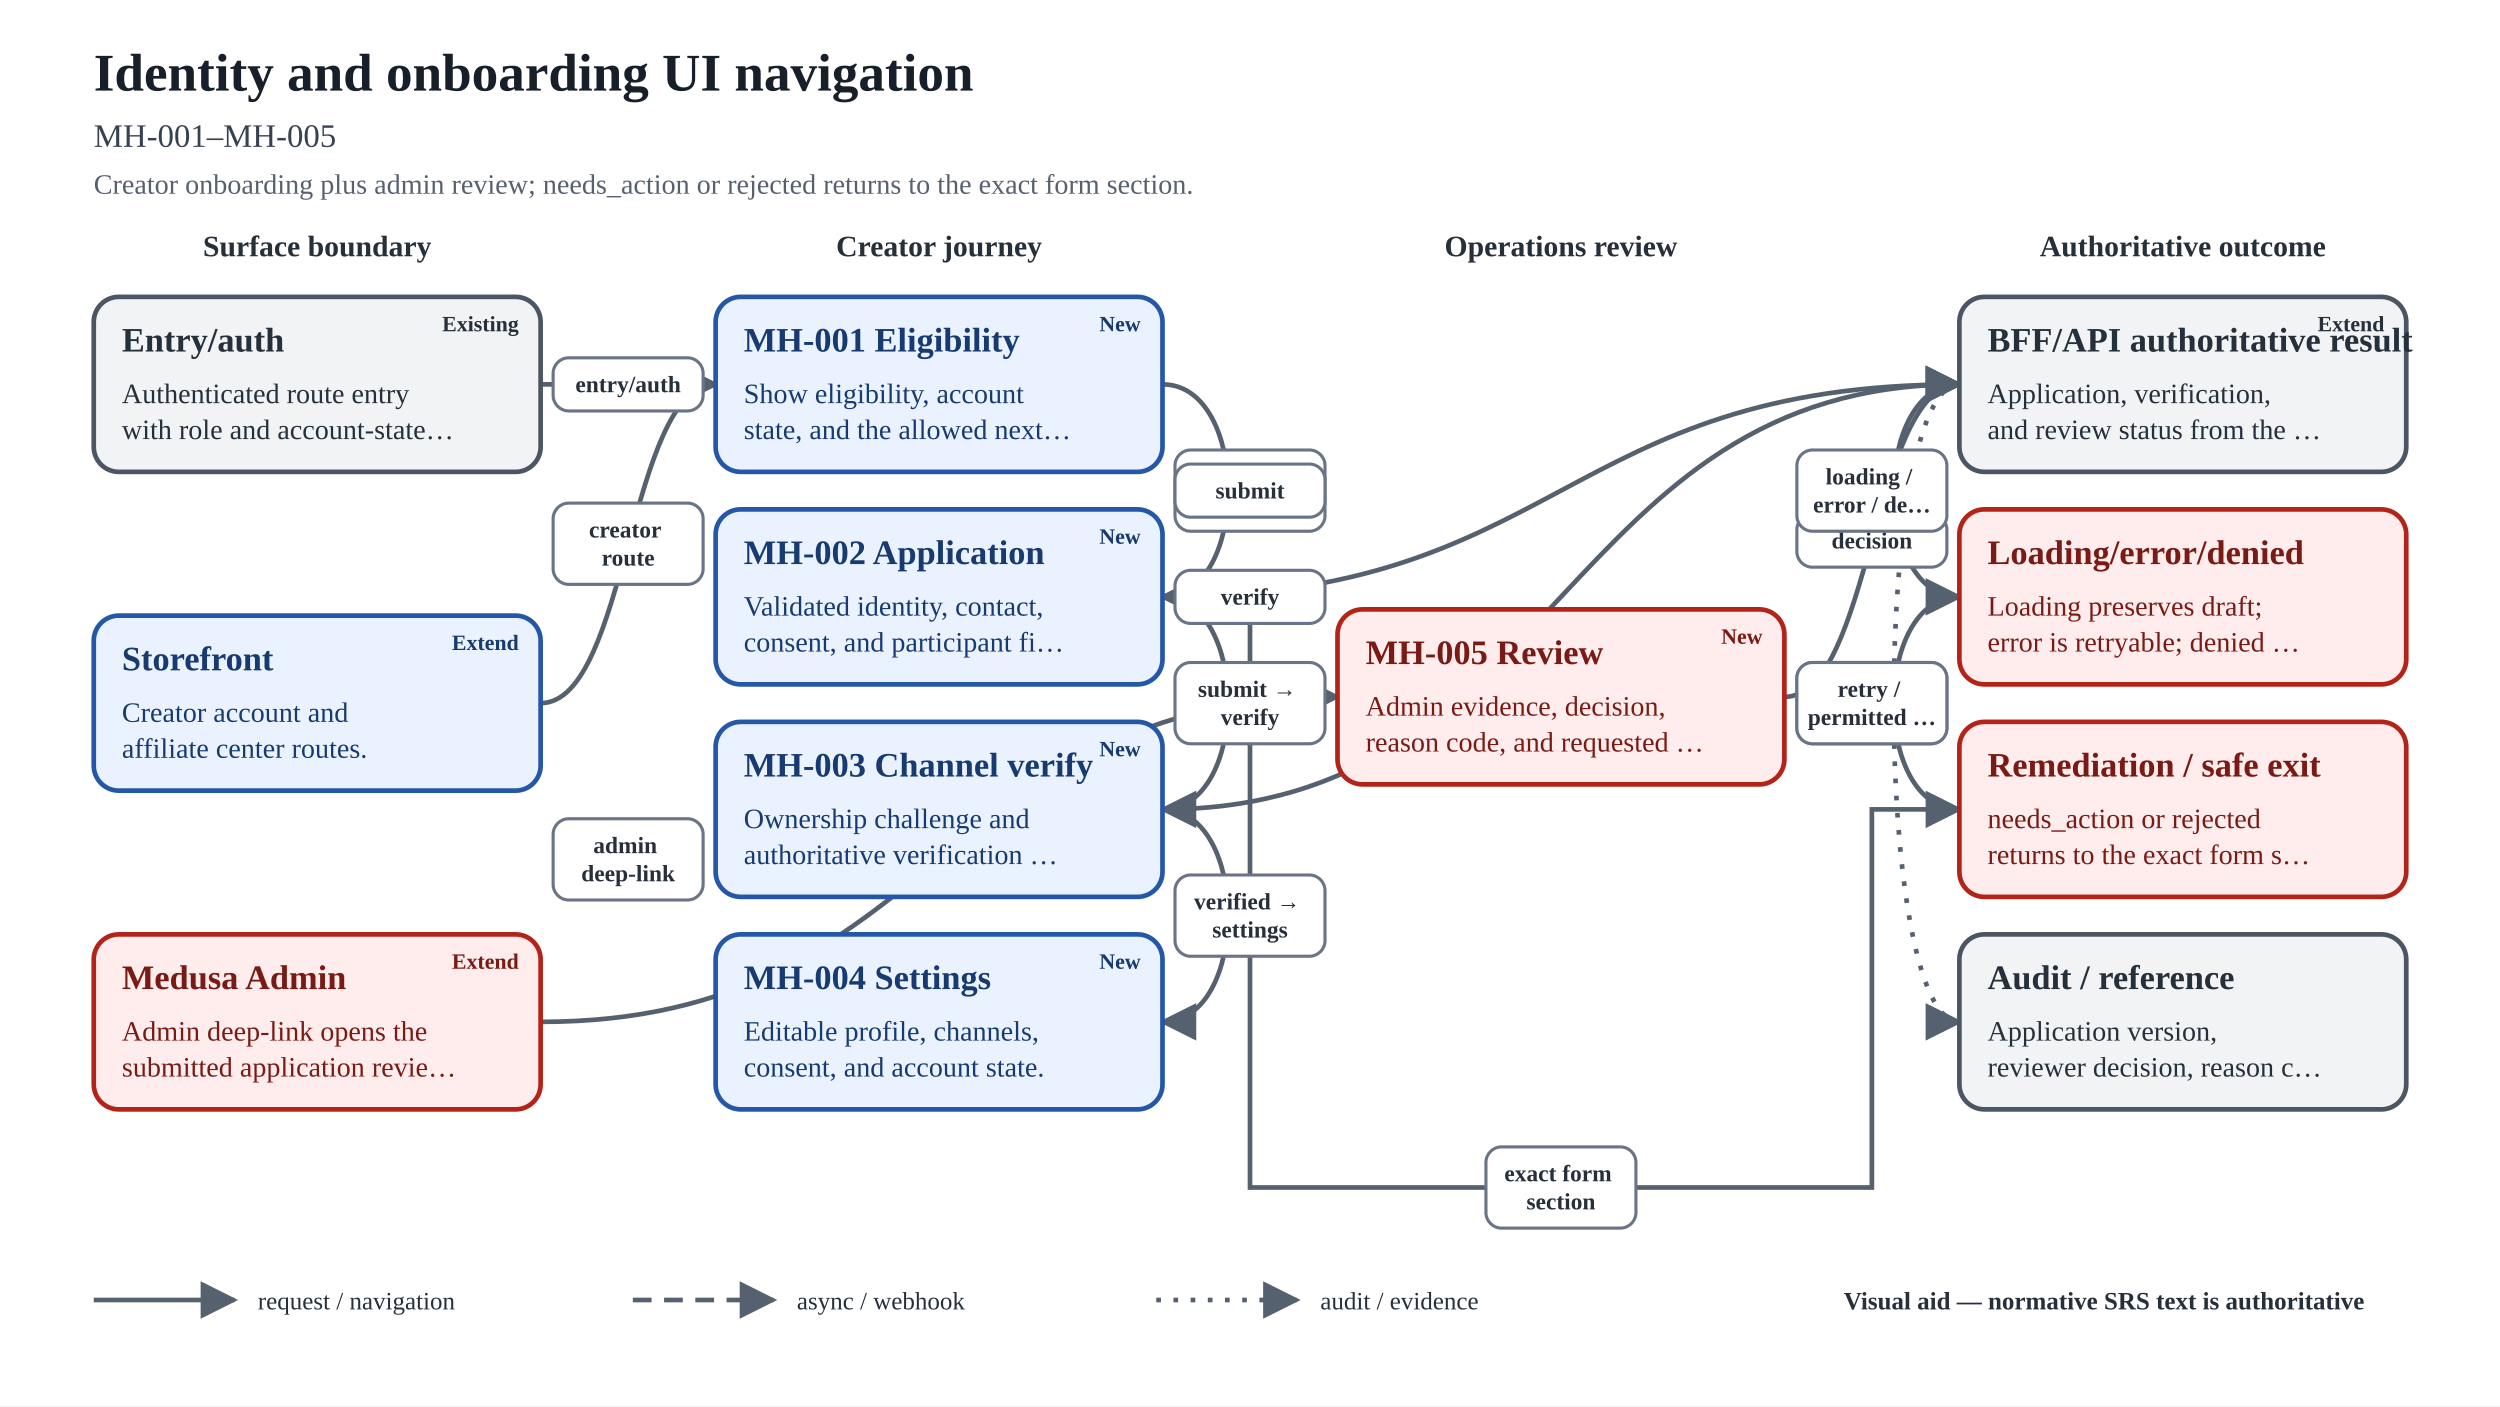
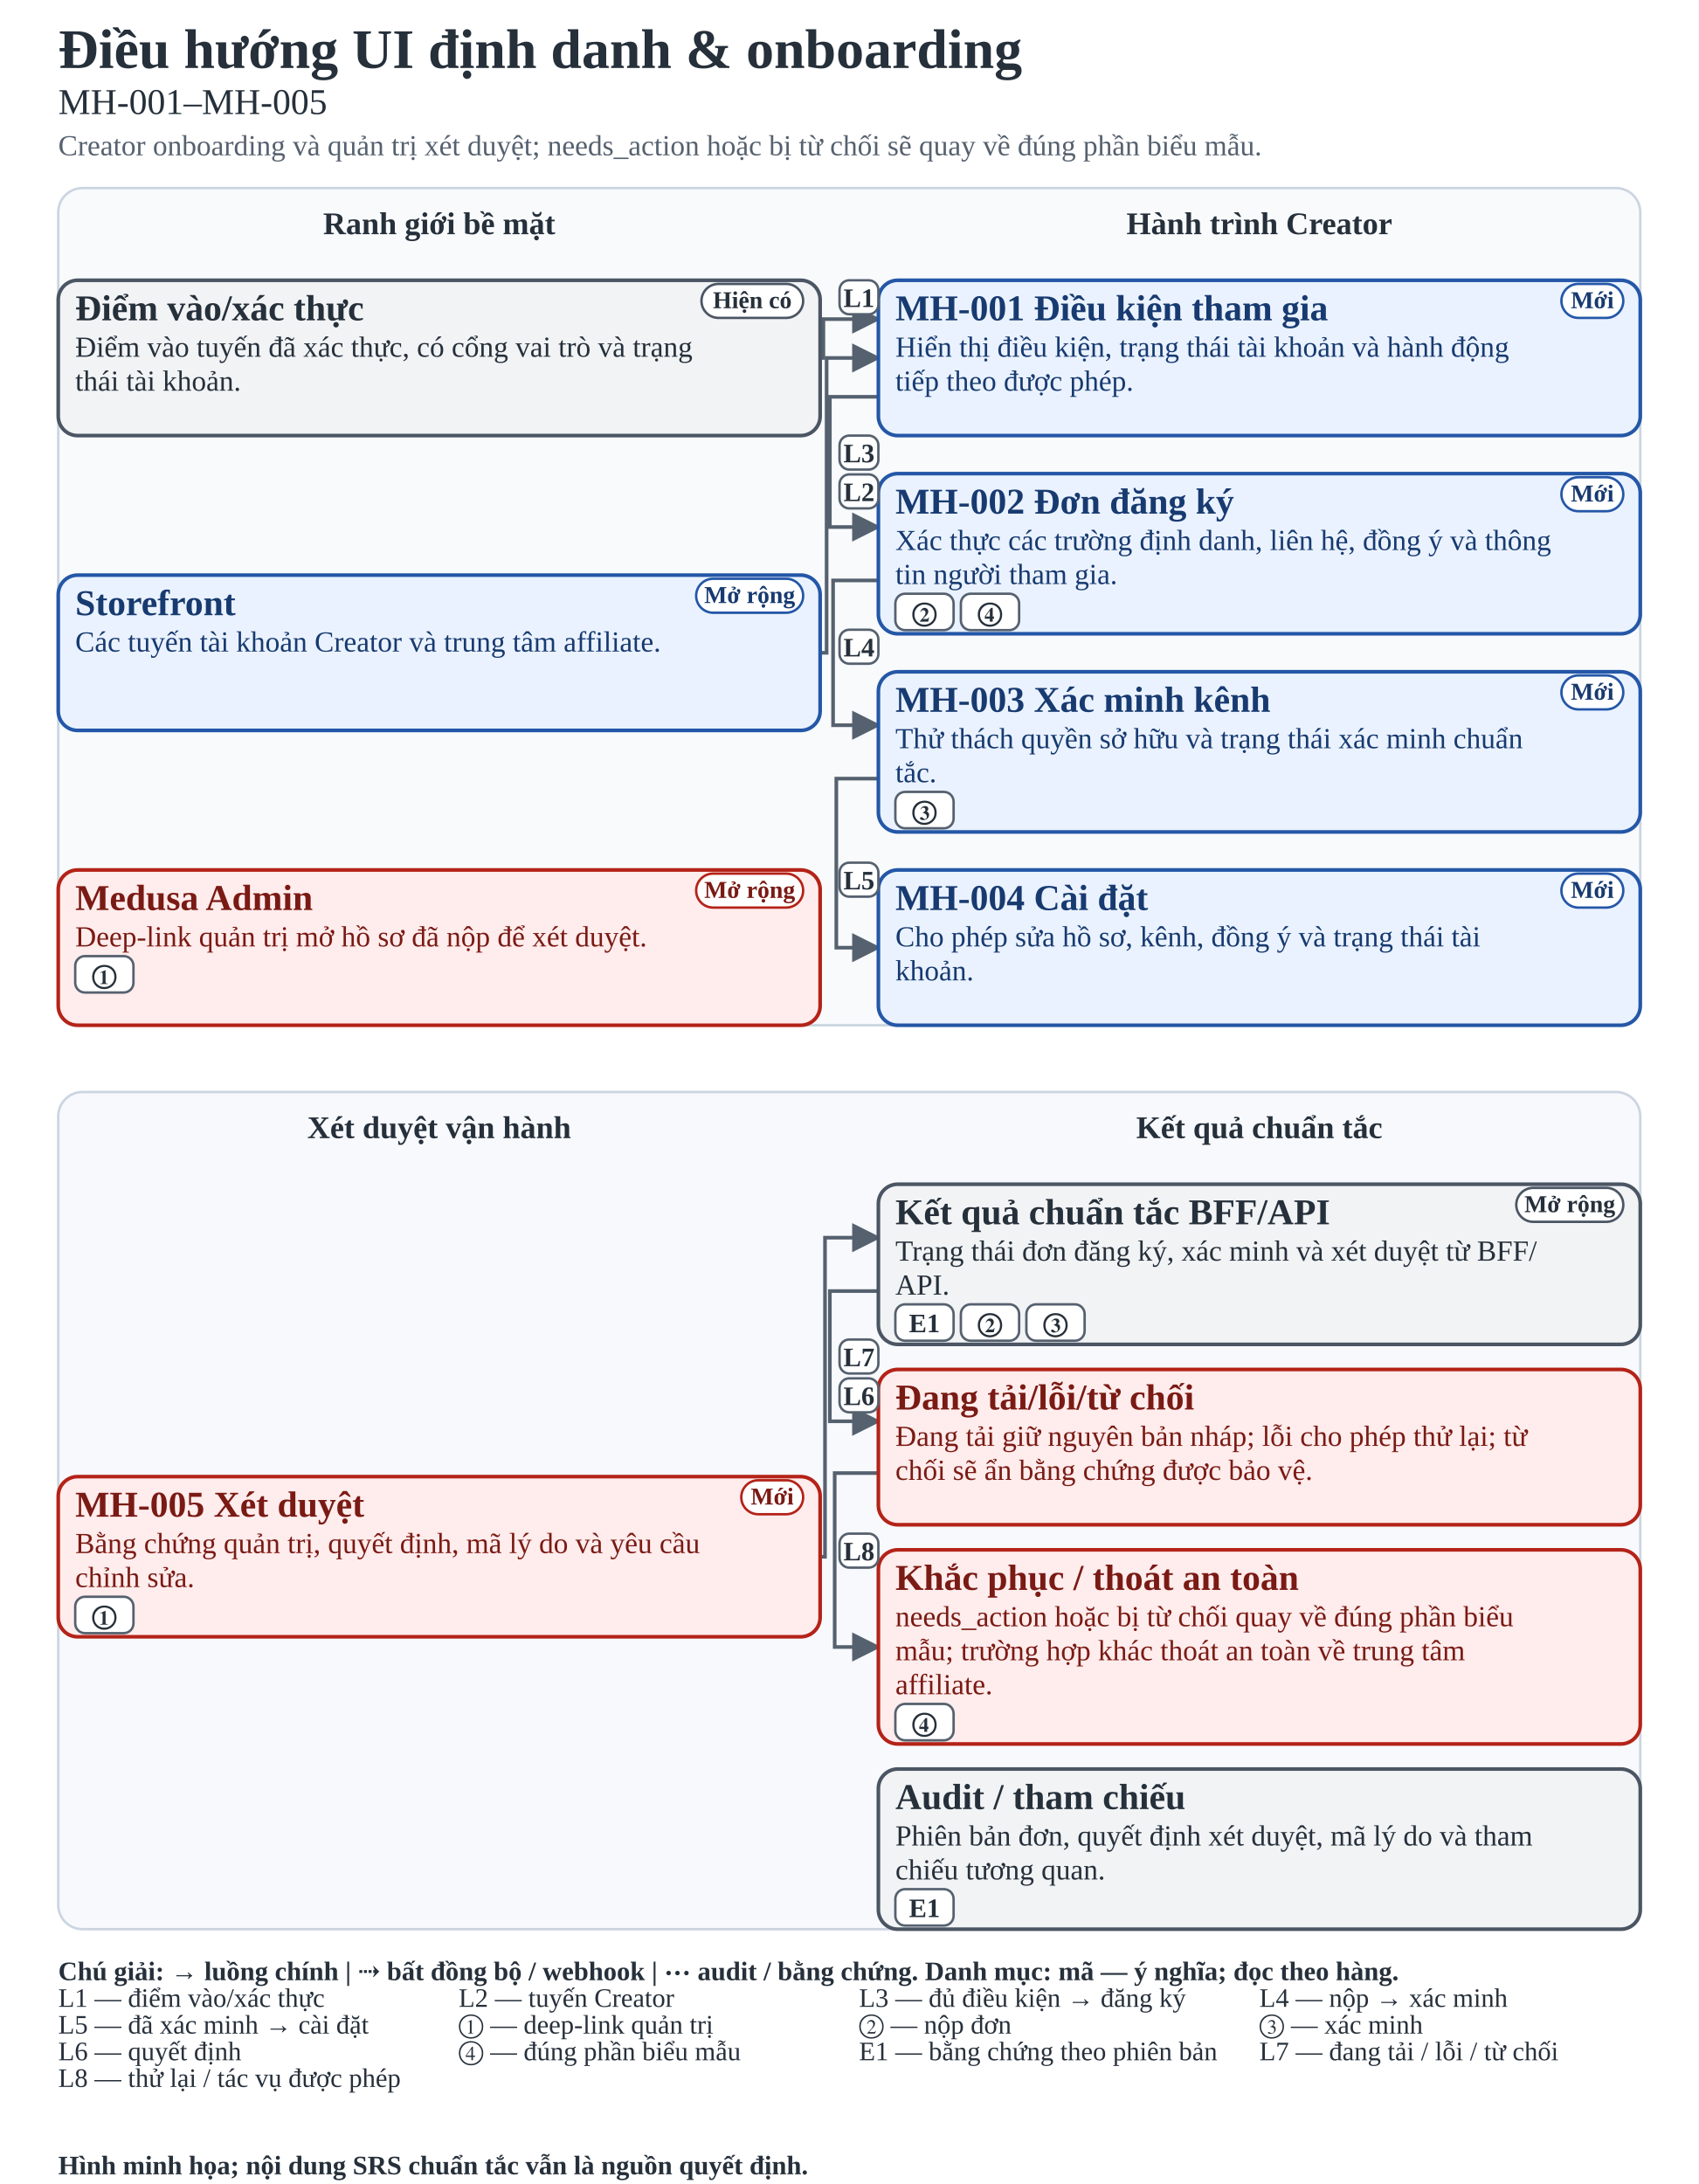
- <svg xmlns="http://www.w3.org/2000/svg" viewBox="0 0 1600 900" role="img" aria-labelledby="diagram-title diagram-desc">
+ <svg xmlns="http://www.w3.org/2000/svg" viewBox="0 0 1400 1800" role="img" aria-labelledby="diagram-title diagram-desc">
  <defs>
    <marker id="arrow" viewBox="0 0 10 10" refX="9" refY="5" markerWidth="8" markerHeight="8" orient="auto-start-reverse">
      <path d="M 0 0 L 10 5 L 0 10 z" fill="#56616F" />
    </marker>
  </defs>
-   <rect width="1600" height="900" fill="#FFFFFF" />
-   <text x="60" y="58" font-size="34" font-weight="800" fill="#17202A">Identity and onboarding UI navigation</text>
-   <text x="60" y="94" font-size="21" fill="#374151">MH-001–MH-005</text>
-   <text x="60" y="124" font-size="18" fill="#56616F">Creator onboarding plus admin review; needs_action or rejected returns to the exact form section.</text>
-   <path data-edge-from="3-01-entry" data-edge-to="mh-001" data-route="forward" d="M 346 246 C 402 246, 402 246, 458 246" fill="none" stroke="#56616F" stroke-width="3" marker-end="url(#arrow)" />
-   <path data-edge-from="3-01-storefront" data-edge-to="mh-001" data-route="forward" d="M 346 450 C 402 450, 402 246, 458 246" fill="none" stroke="#56616F" stroke-width="3" marker-end="url(#arrow)" />
-   <path data-edge-from="mh-001" data-edge-to="mh-002" data-route="same-column" d="M 744 246 C 800 246, 800 382, 744 382" fill="none" stroke="#56616F" stroke-width="3" marker-end="url(#arrow)" />
-   <path data-edge-from="mh-002" data-edge-to="mh-003" data-route="same-column" d="M 744 382 C 800 382, 800 518, 744 518" fill="none" stroke="#56616F" stroke-width="3" marker-end="url(#arrow)" />
-   <path data-edge-from="mh-003" data-edge-to="mh-004" data-route="same-column" d="M 744 518 C 800 518, 800 654, 744 654" fill="none" stroke="#56616F" stroke-width="3" marker-end="url(#arrow)" />
-   <path data-edge-from="3-01-admin" data-edge-to="mh-005" data-route="forward" d="M 346 654 C 601 654, 601 446, 856 446" fill="none" stroke="#56616F" stroke-width="3" marker-end="url(#arrow)" />
-   <path data-edge-from="mh-002" data-edge-to="3-01-api" data-route="forward" d="M 744 382 C 999 382, 999 246, 1254 246" fill="none" stroke="#56616F" stroke-width="3" marker-end="url(#arrow)" />
-   <path data-edge-from="mh-003" data-edge-to="3-01-api" data-route="forward" d="M 744 518 C 999 518, 999 246, 1254 246" fill="none" stroke="#56616F" stroke-width="3" marker-end="url(#arrow)" />
-   <path data-edge-from="mh-005" data-edge-to="3-01-api" data-route="forward" d="M 1142 446 C 1198 446, 1198 246, 1254 246" fill="none" stroke="#56616F" stroke-width="3" marker-end="url(#arrow)" />
-   <path data-edge-from="3-01-remediation" data-edge-to="mh-002" data-route="back-exterior" d="M 1254 518 H 1198 V 760 H 800 V 382 H 744" fill="none" stroke="#56616F" stroke-width="3" marker-end="url(#arrow)" />
-   <path data-edge-from="3-01-api" data-edge-to="3-01-audit" data-route="same-column" d="M 1254 246 C 1198 246, 1198 654, 1254 654" fill="none" stroke="#56616F" stroke-width="3" stroke-dasharray="3 8" marker-end="url(#arrow)" />
-   <path data-edge-from="3-01-api" data-edge-to="3-01-states" data-route="same-column" d="M 1254 246 C 1198 246, 1198 382, 1254 382" fill="none" stroke="#56616F" stroke-width="3" marker-end="url(#arrow)" />
-   <path data-edge-from="3-01-states" data-edge-to="3-01-remediation" data-route="same-column" d="M 1254 382 C 1198 382, 1198 518, 1254 518" fill="none" stroke="#56616F" stroke-width="3" marker-end="url(#arrow)" />
-   <text x="203" y="164" text-anchor="middle" font-size="19" font-weight="700" fill="#26303B">Surface boundary</text>
-   <g data-node-id="3-01-entry">
-     <rect x="60" y="190" width="286" height="112" rx="16" fill="#F1F3F5" stroke="#4B5563" stroke-width="3" />
-     <text x="78" y="225" font-size="22" font-weight="700" fill="#26303B">Entry/auth</text>
-     <text x="78" y="258" font-size="18" fill="#26303B">
-       <tspan x="78" dy="0">Authenticated route entry</tspan>
-       <tspan x="78" dy="23">with role and account-state…</tspan>
-     </text>
-     <text x="332" y="212" text-anchor="end" font-size="14" font-weight="700" fill="#26303B">Existing</text>
-   </g>
-   <g data-node-id="3-01-storefront">
-     <rect x="60" y="394" width="286" height="112" rx="16" fill="#EAF2FF" stroke="#2457A7" stroke-width="3" />
-     <text x="78" y="429" font-size="22" font-weight="700" fill="#173A70">Storefront</text>
-     <text x="78" y="462" font-size="18" fill="#173A70">
-       <tspan x="78" dy="0">Creator account and</tspan>
-       <tspan x="78" dy="23">affiliate center routes.</tspan>
-     </text>
-     <text x="332" y="416" text-anchor="end" font-size="14" font-weight="700" fill="#173A70">Extend</text>
-   </g>
-   <g data-node-id="3-01-admin">
-     <rect x="60" y="598" width="286" height="112" rx="16" fill="#FFECEC" stroke="#B42318" stroke-width="3" />
-     <text x="78" y="633" font-size="22" font-weight="700" fill="#7A1A14">Medusa Admin</text>
-     <text x="78" y="666" font-size="18" fill="#7A1A14">
-       <tspan x="78" dy="0">Admin deep-link opens the</tspan>
-       <tspan x="78" dy="23">submitted application revie…</tspan>
-     </text>
-     <text x="332" y="620" text-anchor="end" font-size="14" font-weight="700" fill="#7A1A14">Extend</text>
-   </g>
-   <text x="601" y="164" text-anchor="middle" font-size="19" font-weight="700" fill="#26303B">Creator journey</text>
-   <g data-node-id="mh-001">
-     <rect x="458" y="190" width="286" height="112" rx="16" fill="#EAF2FF" stroke="#2457A7" stroke-width="3" />
-     <text x="476" y="225" font-size="22" font-weight="700" fill="#173A70">MH-001 Eligibility</text>
-     <text x="476" y="258" font-size="18" fill="#173A70">
-       <tspan x="476" dy="0">Show eligibility, account</tspan>
-       <tspan x="476" dy="23">state, and the allowed next…</tspan>
-     </text>
-     <text x="730" y="212" text-anchor="end" font-size="14" font-weight="700" fill="#173A70">New</text>
-   </g>
-   <g data-node-id="mh-002">
-     <rect x="458" y="326" width="286" height="112" rx="16" fill="#EAF2FF" stroke="#2457A7" stroke-width="3" />
-     <text x="476" y="361" font-size="22" font-weight="700" fill="#173A70">MH-002 Application</text>
-     <text x="476" y="394" font-size="18" fill="#173A70">
-       <tspan x="476" dy="0">Validated identity, contact,</tspan>
-       <tspan x="476" dy="23">consent, and participant fi…</tspan>
-     </text>
-     <text x="730" y="348" text-anchor="end" font-size="14" font-weight="700" fill="#173A70">New</text>
-   </g>
-   <g data-node-id="mh-003">
-     <rect x="458" y="462" width="286" height="112" rx="16" fill="#EAF2FF" stroke="#2457A7" stroke-width="3" />
-     <text x="476" y="497" font-size="22" font-weight="700" fill="#173A70">MH-003 Channel verify</text>
-     <text x="476" y="530" font-size="18" fill="#173A70">
-       <tspan x="476" dy="0">Ownership challenge and</tspan>
-       <tspan x="476" dy="23">authoritative verification …</tspan>
-     </text>
-     <text x="730" y="484" text-anchor="end" font-size="14" font-weight="700" fill="#173A70">New</text>
-   </g>
-   <g data-node-id="mh-004">
-     <rect x="458" y="598" width="286" height="112" rx="16" fill="#EAF2FF" stroke="#2457A7" stroke-width="3" />
-     <text x="476" y="633" font-size="22" font-weight="700" fill="#173A70">MH-004 Settings</text>
-     <text x="476" y="666" font-size="18" fill="#173A70">
-       <tspan x="476" dy="0">Editable profile, channels,</tspan>
-       <tspan x="476" dy="23">consent, and account state.</tspan>
-     </text>
-     <text x="730" y="620" text-anchor="end" font-size="14" font-weight="700" fill="#173A70">New</text>
-   </g>
-   <text x="999" y="164" text-anchor="middle" font-size="19" font-weight="700" fill="#26303B">Operations review</text>
-   <g data-node-id="mh-005">
-     <rect x="856" y="390" width="286" height="112" rx="16" fill="#FFECEC" stroke="#B42318" stroke-width="3" />
-     <text x="874" y="425" font-size="22" font-weight="700" fill="#7A1A14">MH-005 Review</text>
-     <text x="874" y="458" font-size="18" fill="#7A1A14">
-       <tspan x="874" dy="0">Admin evidence, decision,</tspan>
-       <tspan x="874" dy="23">reason code, and requested …</tspan>
-     </text>
-     <text x="1128" y="412" text-anchor="end" font-size="14" font-weight="700" fill="#7A1A14">New</text>
-   </g>
-   <text x="1397" y="164" text-anchor="middle" font-size="19" font-weight="700" fill="#26303B">Authoritative outcome</text>
-   <g data-node-id="3-01-api">
-     <rect x="1254" y="190" width="286" height="112" rx="16" fill="#F1F3F5" stroke="#4B5563" stroke-width="3" />
-     <text x="1272" y="225" font-size="22" font-weight="700" fill="#26303B">BFF/API authoritative result</text>
-     <text x="1272" y="258" font-size="18" fill="#26303B">
-       <tspan x="1272" dy="0">Application, verification,</tspan>
-       <tspan x="1272" dy="23">and review status from the …</tspan>
-     </text>
-     <text x="1526" y="212" text-anchor="end" font-size="14" font-weight="700" fill="#26303B">Extend</text>
-   </g>
-   <g data-node-id="3-01-states">
-     <rect x="1254" y="326" width="286" height="112" rx="16" fill="#FFECEC" stroke="#B42318" stroke-width="3" />
-     <text x="1272" y="361" font-size="22" font-weight="700" fill="#7A1A14">Loading/error/denied</text>
-     <text x="1272" y="394" font-size="18" fill="#7A1A14">
-       <tspan x="1272" dy="0">Loading preserves draft;</tspan>
-       <tspan x="1272" dy="23">error is retryable; denied …</tspan>
-     </text>
-   </g>
-   <g data-node-id="3-01-remediation">
-     <rect x="1254" y="462" width="286" height="112" rx="16" fill="#FFECEC" stroke="#B42318" stroke-width="3" />
-     <text x="1272" y="497" font-size="22" font-weight="700" fill="#7A1A14">Remediation / safe exit</text>
-     <text x="1272" y="530" font-size="18" fill="#7A1A14">
-       <tspan x="1272" dy="0">needs_action or rejected</tspan>
-       <tspan x="1272" dy="23">returns to the exact form s…</tspan>
-     </text>
-   </g>
-   <g data-node-id="3-01-audit">
-     <rect x="1254" y="598" width="286" height="112" rx="16" fill="#F1F3F5" stroke="#4B5563" stroke-width="3" />
-     <text x="1272" y="633" font-size="22" font-weight="700" fill="#26303B">Audit / reference</text>
-     <text x="1272" y="666" font-size="18" fill="#26303B">
-       <tspan x="1272" dy="0">Application version,</tspan>
-       <tspan x="1272" dy="23">reviewer decision, reason c…</tspan>
-     </text>
-   </g>
-   <g data-edge-label="true" data-edge-from="3-01-entry" data-edge-to="mh-001">
-     <rect x="354" y="229" width="96" height="34" rx="10" fill="#FFFFFF" stroke="#697586" stroke-width="2" />
-     <text x="402" y="251" text-anchor="middle" font-size="15" font-weight="700" fill="#26303B">
-       <tspan x="402" dy="0">entry/auth</tspan>
-     </text>
-   </g>
-   <g data-edge-label="true" data-edge-from="3-01-storefront" data-edge-to="mh-001">
-     <rect x="354" y="322" width="96" height="52" rx="10" fill="#FFFFFF" stroke="#697586" stroke-width="2" />
-     <text x="402" y="344" text-anchor="middle" font-size="15" font-weight="700" fill="#26303B">
-       <tspan x="402" dy="0">creator</tspan>
-       <tspan x="402" dy="18">route</tspan>
-     </text>
-   </g>
-   <g data-edge-label="true" data-edge-from="mh-001" data-edge-to="mh-002">
-     <rect x="752" y="288" width="96" height="52" rx="10" fill="#FFFFFF" stroke="#697586" stroke-width="2" />
-     <text x="800" y="310" text-anchor="middle" font-size="15" font-weight="700" fill="#26303B">
-       <tspan x="800" dy="0">eligible →</tspan>
-       <tspan x="800" dy="18">apply</tspan>
-     </text>
-   </g>
-   <g data-edge-label="true" data-edge-from="mh-002" data-edge-to="mh-003">
-     <rect x="752" y="424" width="96" height="52" rx="10" fill="#FFFFFF" stroke="#697586" stroke-width="2" />
-     <text x="800" y="446" text-anchor="middle" font-size="15" font-weight="700" fill="#26303B">
-       <tspan x="800" dy="0">submit →</tspan>
-       <tspan x="800" dy="18">verify</tspan>
-     </text>
-   </g>
-   <g data-edge-label="true" data-edge-from="mh-003" data-edge-to="mh-004">
-     <rect x="752" y="560" width="96" height="52" rx="10" fill="#FFFFFF" stroke="#697586" stroke-width="2" />
-     <text x="800" y="582" text-anchor="middle" font-size="15" font-weight="700" fill="#26303B">
-       <tspan x="800" dy="0">verified →</tspan>
-       <tspan x="800" dy="18">settings</tspan>
-     </text>
-   </g>
-   <g data-edge-label="true" data-edge-from="3-01-admin" data-edge-to="mh-005">
-     <rect x="354" y="524" width="96" height="52" rx="10" fill="#FFFFFF" stroke="#697586" stroke-width="2" />
-     <text x="402" y="546" text-anchor="middle" font-size="15" font-weight="700" fill="#26303B">
-       <tspan x="402" dy="0">admin</tspan>
-       <tspan x="402" dy="18">deep-link</tspan>
-     </text>
-   </g>
-   <g data-edge-label="true" data-edge-from="mh-002" data-edge-to="3-01-api">
-     <rect x="752" y="297" width="96" height="34" rx="10" fill="#FFFFFF" stroke="#697586" stroke-width="2" />
-     <text x="800" y="319" text-anchor="middle" font-size="15" font-weight="700" fill="#26303B">
-       <tspan x="800" dy="0">submit</tspan>
-     </text>
-   </g>
-   <g data-edge-label="true" data-edge-from="mh-003" data-edge-to="3-01-api">
-     <rect x="752" y="365" width="96" height="34" rx="10" fill="#FFFFFF" stroke="#697586" stroke-width="2" />
-     <text x="800" y="387" text-anchor="middle" font-size="15" font-weight="700" fill="#26303B">
-       <tspan x="800" dy="0">verify</tspan>
-     </text>
-   </g>
-   <g data-edge-label="true" data-edge-from="mh-005" data-edge-to="3-01-api">
-     <rect x="1150" y="329" width="96" height="34" rx="10" fill="#FFFFFF" stroke="#697586" stroke-width="2" />
-     <text x="1198" y="351" text-anchor="middle" font-size="15" font-weight="700" fill="#26303B">
-       <tspan x="1198" dy="0">decision</tspan>
-     </text>
-   </g>
-   <g data-edge-label="true" data-edge-from="3-01-remediation" data-edge-to="mh-002">
-     <rect x="951" y="734" width="96" height="52" rx="10" fill="#FFFFFF" stroke="#697586" stroke-width="2" />
-     <text x="999" y="756" text-anchor="middle" font-size="15" font-weight="700" fill="#26303B">
-       <tspan x="999" dy="0">exact form</tspan>
-       <tspan x="999" dy="18">section</tspan>
-     </text>
-   </g>
-   <g data-edge-label="true" data-edge-from="3-01-api" data-edge-to="3-01-audit">
-     <rect x="1150" y="424" width="96" height="52" rx="10" fill="#FFFFFF" stroke="#697586" stroke-width="2" />
-     <text x="1198" y="446" text-anchor="middle" font-size="15" font-weight="700" fill="#26303B">
-       <tspan x="1198" dy="0">versioned</tspan>
-       <tspan x="1198" dy="18">evidence</tspan>
-     </text>
-   </g>
-   <g data-edge-label="true" data-edge-from="3-01-api" data-edge-to="3-01-states">
-     <rect x="1150" y="288" width="96" height="52" rx="10" fill="#FFFFFF" stroke="#697586" stroke-width="2" />
-     <text x="1198" y="310" text-anchor="middle" font-size="15" font-weight="700" fill="#26303B">
-       <tspan x="1198" dy="0">loading /</tspan>
-       <tspan x="1198" dy="18">error / de…</tspan>
-     </text>
-   </g>
-   <g data-edge-label="true" data-edge-from="3-01-states" data-edge-to="3-01-remediation">
-     <rect x="1150" y="424" width="96" height="52" rx="10" fill="#FFFFFF" stroke="#697586" stroke-width="2" />
-     <text x="1198" y="446" text-anchor="middle" font-size="15" font-weight="700" fill="#26303B">
-       <tspan x="1198" dy="0">retry /</tspan>
-       <tspan x="1198" dy="18">permitted …</tspan>
-     </text>
-   </g>
-   <g transform="translate(60 820)" font-size="16" fill="#26303B">
-     <path d="M 0 12 H 90" stroke="#56616F" stroke-width="3" marker-end="url(#arrow)" />
-     <text x="105" y="18">request / navigation</text>
-     <path d="M 345 12 H 435" stroke="#56616F" stroke-width="3" stroke-dasharray="12 8" marker-end="url(#arrow)" />
-     <text x="450" y="18">async / webhook</text>
-     <path d="M 680 12 H 770" stroke="#56616F" stroke-width="3" stroke-dasharray="3 8" marker-end="url(#arrow)" />
-     <text x="785" y="18">audit / evidence</text>
-     <text x="1120" y="18" font-weight="700">Visual aid — normative SRS text is authoritative</text>
+   <rect width="1400" height="1800" fill="#FFFFFF" />
+   <text x="48" y="56" text-anchor="start" font-size="46" font-weight="800" fill="#26303B">Điều hướng UI định danh &amp; onboarding</text>
+   <text x="48" y="94" text-anchor="start" font-size="30" fill="#26303B">MH-001–MH-005</text>
+   <text x="48" y="128" text-anchor="start" font-size="24" fill="#56616F">Creator onboarding và quản trị xét duyệt; needs_action hoặc bị từ chối sẽ quay về đúng phần biểu mẫu.</text>
+   <g data-band-index="0">
+     <rect x="48" y="155" width="1304" height="690" rx="20" fill="#F8FAFC" stroke="#CBD5E1" stroke-width="2" />
+   </g>
+   <g data-band-index="1">
+     <rect x="48" y="900" width="1304" height="690" rx="20" fill="#F7F9FC" stroke="#CBD5E1" stroke-width="2" />
+   </g>
+   <g data-column-index="0" data-column-band="0">
+     <text x="362" y="193" text-anchor="middle" font-size="26" font-weight="700" fill="#26303B">Ranh giới bề mặt</text>
+   </g>
+   <g data-column-index="1" data-column-band="0">
+     <text x="1038" y="193" text-anchor="middle" font-size="26" font-weight="700" fill="#26303B">Hành trình Creator</text>
+   </g>
+   <g data-column-index="2" data-column-band="1">
+     <text x="362" y="938" text-anchor="middle" font-size="26" font-weight="700" fill="#26303B">Xét duyệt vận hành</text>
+   </g>
+   <g data-column-index="3" data-column-band="1">
+     <text x="1038" y="938" text-anchor="middle" font-size="26" font-weight="700" fill="#26303B">Kết quả chuẩn tắc</text>
+   </g>
+   <path data-edge-from="3-01-entry" data-edge-to="mh-001" data-path-kind="forward-lane" data-edge-code="L1" data-lane="b0:g:0:1:1" d="M 676 295.01 H 678.667 V 263.01 H 724" fill="none" stroke="#56616F" stroke-width="3" marker-end="url(#arrow)" />
+   <path data-edge-from="3-01-storefront" data-edge-to="mh-001" data-path-kind="forward-lane" data-edge-code="L2" data-lane="b0:g:0:1:2" d="M 676 538.02 H 681.333 V 295.02 H 724" fill="none" stroke="#56616F" stroke-width="3" marker-end="url(#arrow)" />
+   <path data-edge-from="mh-001" data-edge-to="mh-002" data-path-kind="same-column-rail" data-edge-code="L3" data-lane="b0:g:0:1:3" d="M 724 327.03 H 684 V 434.363 H 724" fill="none" stroke="#56616F" stroke-width="3" marker-end="url(#arrow)" />
+   <path data-edge-from="mh-002" data-edge-to="mh-003" data-path-kind="same-column-rail" data-edge-code="L4" data-lane="b0:g:0:1:4" d="M 724 478.373 H 686.667 V 597.707 H 724" fill="none" stroke="#56616F" stroke-width="3" marker-end="url(#arrow)" />
+   <path data-edge-from="mh-003" data-edge-to="mh-004" data-path-kind="same-column-rail" data-edge-code="L5" data-lane="b0:g:0:1:5" d="M 724 641.717 H 689.333 V 781.05 H 724" fill="none" stroke="#56616F" stroke-width="3" marker-end="url(#arrow)" />
+   <path data-edge-from="mh-005" data-edge-to="3-01-api" data-path-kind="forward-lane" data-edge-code="L6" data-lane="b1:g:2:3:1" d="M 676 1283.06 H 680 V 1020.06 H 724" fill="none" stroke="#56616F" stroke-width="3" marker-end="url(#arrow)" />
+   <path data-edge-from="3-01-api" data-edge-to="3-01-states" data-path-kind="same-column-rail" data-edge-code="L7" data-lane="b1:g:2:3:2" d="M 724 1064.07 H 684 V 1171.403 H 724" fill="none" stroke="#56616F" stroke-width="3" marker-end="url(#arrow)" />
+   <path data-edge-from="3-01-states" data-edge-to="3-01-remediation" data-path-kind="same-column-rail" data-edge-code="L8" data-lane="b1:g:2:3:3" d="M 724 1214.08 H 688 V 1357.413 H 724" fill="none" stroke="#56616F" stroke-width="3" marker-end="url(#arrow)" />
+   <g data-node-id="3-01-entry" data-node-band="0" data-column-index="0">
+     <rect x="48" y="231" width="628" height="128" rx="16" fill="#F1F3F5" stroke="#4B5563" stroke-width="3" />
+     <text x="62" y="264" text-anchor="start" font-size="30" font-weight="700" fill="#26303B">Điểm vào/xác thực</text>
+     <text x="62" y="294" text-anchor="start" font-size="24" fill="#26303B">
+       <tspan x="62" dy="0">Điểm vào tuyến đã xác thực, có cổng vai trò và trạng </tspan>
+       <tspan x="62" dy="28">thái tài khoản.</tspan>
+     </text>
+     <g data-node-badge="3-01-entry">
+       <rect x="578.2" y="234" width="83.8" height="28" rx="14" fill="#FFFFFF" stroke="#4B5563" stroke-width="2" />
+       <text x="620.1" y="254" text-anchor="middle" font-size="20" font-weight="700" fill="#26303B">Hiện có</text>
+     </g>
+   </g>
+   <g data-node-id="3-01-storefront" data-node-band="0" data-column-index="0">
+     <rect x="48" y="474" width="628" height="128" rx="16" fill="#EAF2FF" stroke="#2457A7" stroke-width="3" />
+     <text x="62" y="507" text-anchor="start" font-size="30" font-weight="700" fill="#173A70">Storefront</text>
+     <text x="62" y="537" text-anchor="start" font-size="24" fill="#173A70">Các tuyến tài khoản Creator và trung tâm affiliate.</text>
+     <g data-node-badge="3-01-storefront">
+       <rect x="573.8" y="477" width="88.2" height="28" rx="14" fill="#FFFFFF" stroke="#2457A7" stroke-width="2" />
+       <text x="617.9" y="497" text-anchor="middle" font-size="20" font-weight="700" fill="#173A70">Mở rộng</text>
+     </g>
+   </g>
+   <g data-node-id="3-01-admin" data-node-band="0" data-column-index="0">
+     <rect x="48" y="717" width="628" height="128" rx="16" fill="#FFECEC" stroke="#B42318" stroke-width="3" />
+     <text x="62" y="750" text-anchor="start" font-size="30" font-weight="700" fill="#7A1A14">Medusa Admin</text>
+     <text x="62" y="780" text-anchor="start" font-size="24" fill="#7A1A14">Deep-link quản trị mở hồ sơ đã nộp để xét duyệt.</text>
+     <g data-node-badge="3-01-admin">
+       <rect x="573.8" y="720" width="88.2" height="28" rx="14" fill="#FFFFFF" stroke="#B42318" stroke-width="2" />
+       <text x="617.9" y="740" text-anchor="middle" font-size="20" font-weight="700" fill="#7A1A14">Mở rộng</text>
+     </g>
+   </g>
+   <g data-node-id="mh-001" data-node-band="0" data-column-index="1">
+     <rect x="724" y="231" width="628" height="128" rx="16" fill="#EAF2FF" stroke="#2457A7" stroke-width="3" />
+     <text x="738" y="264" text-anchor="start" font-size="30" font-weight="700" fill="#173A70">MH-001 Điều kiện tham gia</text>
+     <text x="738" y="294" text-anchor="start" font-size="24" fill="#173A70">
+       <tspan x="738" dy="0">Hiển thị điều kiện, trạng thái tài khoản và hành động </tspan>
+       <tspan x="738" dy="28">tiếp theo được phép.</tspan>
+     </text>
+     <g data-node-badge="mh-001">
+       <rect x="1287" y="234" width="51" height="28" rx="14" fill="#FFFFFF" stroke="#2457A7" stroke-width="2" />
+       <text x="1312.5" y="254" text-anchor="middle" font-size="20" font-weight="700" fill="#173A70">Mới</text>
+     </g>
+   </g>
+   <g data-node-id="mh-002" data-node-band="0" data-column-index="1">
+     <rect x="724" y="390.333" width="628" height="132" rx="16" fill="#EAF2FF" stroke="#2457A7" stroke-width="3" />
+     <text x="738" y="423.333" text-anchor="start" font-size="30" font-weight="700" fill="#173A70">MH-002 Đơn đăng ký</text>
+     <text x="738" y="453.333" text-anchor="start" font-size="24" fill="#173A70">
+       <tspan x="738" dy="0">Xác thực các trường định danh, liên hệ, đồng ý và thông </tspan>
+       <tspan x="738" dy="28">tin người tham gia.</tspan>
+     </text>
+     <g data-node-badge="mh-002">
+       <rect x="1287" y="393.333" width="51" height="28" rx="14" fill="#FFFFFF" stroke="#2457A7" stroke-width="2" />
+       <text x="1312.5" y="413.333" text-anchor="middle" font-size="20" font-weight="700" fill="#173A70">Mới</text>
+     </g>
+   </g>
+   <g data-node-id="mh-003" data-node-band="0" data-column-index="1">
+     <rect x="724" y="553.667" width="628" height="132" rx="16" fill="#EAF2FF" stroke="#2457A7" stroke-width="3" />
+     <text x="738" y="586.667" text-anchor="start" font-size="30" font-weight="700" fill="#173A70">MH-003 Xác minh kênh</text>
+     <text x="738" y="616.667" text-anchor="start" font-size="24" fill="#173A70">
+       <tspan x="738" dy="0">Thử thách quyền sở hữu và trạng thái xác minh chuẩn </tspan>
+       <tspan x="738" dy="28">tắc.</tspan>
+     </text>
+     <g data-node-badge="mh-003">
+       <rect x="1287" y="556.667" width="51" height="28" rx="14" fill="#FFFFFF" stroke="#2457A7" stroke-width="2" />
+       <text x="1312.5" y="576.667" text-anchor="middle" font-size="20" font-weight="700" fill="#173A70">Mới</text>
+     </g>
+   </g>
+   <g data-node-id="mh-004" data-node-band="0" data-column-index="1">
+     <rect x="724" y="717" width="628" height="128" rx="16" fill="#EAF2FF" stroke="#2457A7" stroke-width="3" />
+     <text x="738" y="750" text-anchor="start" font-size="30" font-weight="700" fill="#173A70">MH-004 Cài đặt</text>
+     <text x="738" y="780" text-anchor="start" font-size="24" fill="#173A70">
+       <tspan x="738" dy="0">Cho phép sửa hồ sơ, kênh, đồng ý và trạng thái tài </tspan>
+       <tspan x="738" dy="28">khoản.</tspan>
+     </text>
+     <g data-node-badge="mh-004">
+       <rect x="1287" y="720" width="51" height="28" rx="14" fill="#FFFFFF" stroke="#2457A7" stroke-width="2" />
+       <text x="1312.5" y="740" text-anchor="middle" font-size="20" font-weight="700" fill="#173A70">Mới</text>
+     </g>
+   </g>
+   <g data-node-id="mh-005" data-node-band="1" data-column-index="2">
+     <rect x="48" y="1217" width="628" height="132" rx="16" fill="#FFECEC" stroke="#B42318" stroke-width="3" />
+     <text x="62" y="1250" text-anchor="start" font-size="30" font-weight="700" fill="#7A1A14">MH-005 Xét duyệt</text>
+     <text x="62" y="1280" text-anchor="start" font-size="24" fill="#7A1A14">
+       <tspan x="62" dy="0">Bằng chứng quản trị, quyết định, mã lý do và yêu cầu </tspan>
+       <tspan x="62" dy="28">chỉnh sửa.</tspan>
+     </text>
+     <g data-node-badge="mh-005">
+       <rect x="611" y="1220" width="51" height="28" rx="14" fill="#FFFFFF" stroke="#B42318" stroke-width="2" />
+       <text x="636.5" y="1240" text-anchor="middle" font-size="20" font-weight="700" fill="#7A1A14">Mới</text>
+     </g>
+   </g>
+   <g data-node-id="3-01-api" data-node-band="1" data-column-index="3">
+     <rect x="724" y="976" width="628" height="132" rx="16" fill="#F1F3F5" stroke="#4B5563" stroke-width="3" />
+     <text x="738" y="1009" text-anchor="start" font-size="30" font-weight="700" fill="#26303B">Kết quả chuẩn tắc BFF/API</text>
+     <text x="738" y="1039" text-anchor="start" font-size="24" fill="#26303B">
+       <tspan x="738" dy="0">Trạng thái đơn đăng ký, xác minh và xét duyệt từ BFF/</tspan>
+       <tspan x="738" dy="28">API.</tspan>
+     </text>
+     <g data-node-badge="3-01-api">
+       <rect x="1249.8" y="979" width="88.2" height="28" rx="14" fill="#FFFFFF" stroke="#4B5563" stroke-width="2" />
+       <text x="1293.9" y="999" text-anchor="middle" font-size="20" font-weight="700" fill="#26303B">Mở rộng</text>
+     </g>
+   </g>
+   <g data-node-id="3-01-states" data-node-band="1" data-column-index="3">
+     <rect x="724" y="1128.667" width="628" height="128" rx="16" fill="#FFECEC" stroke="#B42318" stroke-width="3" />
+     <text x="738" y="1161.667" text-anchor="start" font-size="30" font-weight="700" fill="#7A1A14">Đang tải/lỗi/từ chối</text>
+     <text x="738" y="1191.667" text-anchor="start" font-size="24" fill="#7A1A14">
+       <tspan x="738" dy="0">Đang tải giữ nguyên bản nháp; lỗi cho phép thử lại; từ </tspan>
+       <tspan x="738" dy="28">chối sẽ ẩn bằng chứng được bảo vệ.</tspan>
+     </text>
+   </g>
+   <g data-node-id="3-01-remediation" data-node-band="1" data-column-index="3">
+     <rect x="724" y="1277.333" width="628" height="160" rx="16" fill="#FFECEC" stroke="#B42318" stroke-width="3" />
+     <text x="738" y="1310.333" text-anchor="start" font-size="30" font-weight="700" fill="#7A1A14">Khắc phục / thoát an toàn</text>
+     <text x="738" y="1340.333" text-anchor="start" font-size="24" fill="#7A1A14">
+       <tspan x="738" dy="0">needs_action hoặc bị từ chối quay về đúng phần biểu </tspan>
+       <tspan x="738" dy="28">mẫu; trường hợp khác thoát an toàn về trung tâm </tspan>
+       <tspan x="738" dy="28">affiliate.</tspan>
+     </text>
+   </g>
+   <g data-node-id="3-01-audit" data-node-band="1" data-column-index="3">
+     <rect x="724" y="1458" width="628" height="132" rx="16" fill="#F1F3F5" stroke="#4B5563" stroke-width="3" />
+     <text x="738" y="1491" text-anchor="start" font-size="30" font-weight="700" fill="#26303B">Audit / tham chiếu</text>
+     <text x="738" y="1521" text-anchor="start" font-size="24" fill="#26303B">
+       <tspan x="738" dy="0">Phiên bản đơn, quyết định xét duyệt, mã lý do và tham </tspan>
+       <tspan x="738" dy="28">chiếu tương quan.</tspan>
+     </text>
+   </g>
+   <g data-path-marker="true" data-edge-code="L1" data-edge-from="3-01-entry" data-edge-to="mh-001">
+     <rect x="692" y="231" width="32" height="28" rx="8" fill="#FFFFFF" stroke="#56616F" stroke-width="2" />
+     <text x="708" y="253" text-anchor="middle" font-size="22" font-weight="700" fill="#26303B">L1</text>
+   </g>
+   <g data-path-marker="true" data-edge-code="L2" data-edge-from="3-01-storefront" data-edge-to="mh-001">
+     <rect x="692" y="391" width="32" height="28" rx="8" fill="#FFFFFF" stroke="#56616F" stroke-width="2" />
+     <text x="708" y="413" text-anchor="middle" font-size="22" font-weight="700" fill="#26303B">L2</text>
+   </g>
+   <g data-path-marker="true" data-edge-code="L3" data-edge-from="mh-001" data-edge-to="mh-002">
+     <rect x="692" y="359" width="32" height="28" rx="8" fill="#FFFFFF" stroke="#56616F" stroke-width="2" />
+     <text x="708" y="381" text-anchor="middle" font-size="22" font-weight="700" fill="#26303B">L3</text>
+   </g>
+   <g data-path-marker="true" data-edge-code="L4" data-edge-from="mh-002" data-edge-to="mh-003">
+     <rect x="692" y="519" width="32" height="28" rx="8" fill="#FFFFFF" stroke="#56616F" stroke-width="2" />
+     <text x="708" y="541" text-anchor="middle" font-size="22" font-weight="700" fill="#26303B">L4</text>
+   </g>
+   <g data-path-marker="true" data-edge-code="L5" data-edge-from="mh-003" data-edge-to="mh-004">
+     <rect x="692" y="711" width="32" height="28" rx="8" fill="#FFFFFF" stroke="#56616F" stroke-width="2" />
+     <text x="708" y="733" text-anchor="middle" font-size="22" font-weight="700" fill="#26303B">L5</text>
+   </g>
+   <g data-path-marker="true" data-edge-code="L6" data-edge-from="mh-005" data-edge-to="3-01-api">
+     <rect x="692" y="1136" width="32" height="28" rx="8" fill="#FFFFFF" stroke="#56616F" stroke-width="2" />
+     <text x="708" y="1158" text-anchor="middle" font-size="22" font-weight="700" fill="#26303B">L6</text>
+   </g>
+   <g data-path-marker="true" data-edge-code="L7" data-edge-from="3-01-api" data-edge-to="3-01-states">
+     <rect x="692" y="1104" width="32" height="28" rx="8" fill="#FFFFFF" stroke="#56616F" stroke-width="2" />
+     <text x="708" y="1126" text-anchor="middle" font-size="22" font-weight="700" fill="#26303B">L7</text>
+   </g>
+   <g data-path-marker="true" data-edge-code="L8" data-edge-from="3-01-states" data-edge-to="3-01-remediation">
+     <rect x="692" y="1264" width="32" height="28" rx="8" fill="#FFFFFF" stroke="#56616F" stroke-width="2" />
+     <text x="708" y="1286" text-anchor="middle" font-size="22" font-weight="700" fill="#26303B">L8</text>
+   </g>
+   <g data-reference-kind="handoff" data-reference-code="①" data-reference-role="source" data-reference-node-id="3-01-admin">
+     <rect x="62" y="788" width="48" height="30" rx="8" fill="#FFFFFF" stroke="#56616F" stroke-width="2" />
+     <text x="86" y="811" text-anchor="middle" font-size="22" font-weight="700" fill="#26303B">①</text>
+   </g>
+   <g data-reference-kind="handoff" data-reference-code="①" data-reference-role="target" data-reference-node-id="mh-005">
+     <rect x="62" y="1316" width="48" height="30" rx="8" fill="#FFFFFF" stroke="#56616F" stroke-width="2" />
+     <text x="86" y="1339" text-anchor="middle" font-size="22" font-weight="700" fill="#26303B">①</text>
+   </g>
+   <g data-reference-kind="handoff" data-reference-code="②" data-reference-role="source" data-reference-node-id="mh-002">
+     <rect x="738" y="489.333" width="48" height="30" rx="8" fill="#FFFFFF" stroke="#56616F" stroke-width="2" />
+     <text x="762" y="512.333" text-anchor="middle" font-size="22" font-weight="700" fill="#26303B">②</text>
+   </g>
+   <g data-reference-kind="handoff" data-reference-code="②" data-reference-role="target" data-reference-node-id="3-01-api">
+     <rect x="792" y="1075" width="48" height="30" rx="8" fill="#FFFFFF" stroke="#56616F" stroke-width="2" />
+     <text x="816" y="1098" text-anchor="middle" font-size="22" font-weight="700" fill="#26303B">②</text>
+   </g>
+   <g data-reference-kind="handoff" data-reference-code="③" data-reference-role="source" data-reference-node-id="mh-003">
+     <rect x="738" y="652.667" width="48" height="30" rx="8" fill="#FFFFFF" stroke="#56616F" stroke-width="2" />
+     <text x="762" y="675.667" text-anchor="middle" font-size="22" font-weight="700" fill="#26303B">③</text>
+   </g>
+   <g data-reference-kind="handoff" data-reference-code="③" data-reference-role="target" data-reference-node-id="3-01-api">
+     <rect x="846" y="1075" width="48" height="30" rx="8" fill="#FFFFFF" stroke="#56616F" stroke-width="2" />
+     <text x="870" y="1098" text-anchor="middle" font-size="22" font-weight="700" fill="#26303B">③</text>
+   </g>
+   <g data-reference-kind="handoff" data-reference-code="④" data-reference-role="source" data-reference-node-id="3-01-remediation">
+     <rect x="738" y="1404.333" width="48" height="30" rx="8" fill="#FFFFFF" stroke="#56616F" stroke-width="2" />
+     <text x="762" y="1427.333" text-anchor="middle" font-size="22" font-weight="700" fill="#26303B">④</text>
+   </g>
+   <g data-reference-kind="handoff" data-reference-code="④" data-reference-role="target" data-reference-node-id="mh-002">
+     <rect x="792" y="489.333" width="48" height="30" rx="8" fill="#FFFFFF" stroke="#56616F" stroke-width="2" />
+     <text x="816" y="512.333" text-anchor="middle" font-size="22" font-weight="700" fill="#26303B">④</text>
+   </g>
+   <g data-reference-kind="evidence" data-reference-code="E1" data-reference-role="source" data-reference-node-id="3-01-api">
+     <rect x="738" y="1075" width="48" height="30" rx="8" fill="#FFFFFF" stroke="#56616F" stroke-width="2" />
+     <text x="762" y="1098" text-anchor="middle" font-size="22" font-weight="700" fill="#26303B">E1</text>
+   </g>
+   <g data-reference-kind="evidence" data-reference-code="E1" data-reference-role="target" data-reference-node-id="3-01-audit">
+     <rect x="738" y="1557" width="48" height="30" rx="8" fill="#FFFFFF" stroke="#56616F" stroke-width="2" />
+     <text x="762" y="1580" text-anchor="middle" font-size="22" font-weight="700" fill="#26303B">E1</text>
+   </g>
+   <g data-footer="true">
+     <text x="48" y="1632" text-anchor="start" font-size="22" font-weight="700" fill="#26303B">Chú giải: → luồng chính | ⇢ bất đồng bộ / webhook | ⋯ audit / bằng chứng. Danh mục: mã — ý nghĩa; đọc theo hàng.</text>
+     <g data-edge-directory-code="L1" data-edge-from="3-01-entry" data-edge-to="mh-001">
+       <text x="48" y="1654" text-anchor="start" font-size="22" fill="#26303B">L1 — điểm vào/xác thực</text>
+     </g>
+     <g data-edge-directory-code="L2" data-edge-from="3-01-storefront" data-edge-to="mh-001">
+       <text x="378" y="1654" text-anchor="start" font-size="22" fill="#26303B">L2 — tuyến Creator</text>
+     </g>
+     <g data-edge-directory-code="L3" data-edge-from="mh-001" data-edge-to="mh-002">
+       <text x="708" y="1654" text-anchor="start" font-size="22" fill="#26303B">L3 — đủ điều kiện → đăng ký</text>
+     </g>
+     <g data-edge-directory-code="L4" data-edge-from="mh-002" data-edge-to="mh-003">
+       <text x="1038" y="1654" text-anchor="start" font-size="22" fill="#26303B">L4 — nộp → xác minh</text>
+     </g>
+     <g data-edge-directory-code="L5" data-edge-from="mh-003" data-edge-to="mh-004">
+       <text x="48" y="1676" text-anchor="start" font-size="22" fill="#26303B">L5 — đã xác minh → cài đặt</text>
+     </g>
+     <g data-edge-directory-code="①" data-edge-from="3-01-admin" data-edge-to="mh-005">
+       <text x="378" y="1676" text-anchor="start" font-size="22" fill="#26303B">① — deep-link quản trị</text>
+     </g>
+     <g data-edge-directory-code="②" data-edge-from="mh-002" data-edge-to="3-01-api">
+       <text x="708" y="1676" text-anchor="start" font-size="22" fill="#26303B">② — nộp đơn</text>
+     </g>
+     <g data-edge-directory-code="③" data-edge-from="mh-003" data-edge-to="3-01-api">
+       <text x="1038" y="1676" text-anchor="start" font-size="22" fill="#26303B">③ — xác minh</text>
+     </g>
+     <g data-edge-directory-code="L6" data-edge-from="mh-005" data-edge-to="3-01-api">
+       <text x="48" y="1698" text-anchor="start" font-size="22" fill="#26303B">L6 — quyết định</text>
+     </g>
+     <g data-edge-directory-code="④" data-edge-from="3-01-remediation" data-edge-to="mh-002">
+       <text x="378" y="1698" text-anchor="start" font-size="22" fill="#26303B">④ — đúng phần biểu mẫu</text>
+     </g>
+     <g data-edge-directory-code="E1" data-edge-from="3-01-api" data-edge-to="3-01-audit">
+       <text x="708" y="1698" text-anchor="start" font-size="22" fill="#26303B">E1 — bằng chứng theo phiên bản</text>
+     </g>
+     <g data-edge-directory-code="L7" data-edge-from="3-01-api" data-edge-to="3-01-states">
+       <text x="1038" y="1698" text-anchor="start" font-size="22" fill="#26303B">L7 — đang tải / lỗi / từ chối</text>
+     </g>
+     <g data-edge-directory-code="L8" data-edge-from="3-01-states" data-edge-to="3-01-remediation">
+       <text x="48" y="1720" text-anchor="start" font-size="22" fill="#26303B">L8 — thử lại / tác vụ được phép</text>
+     </g>
+     <text x="48" y="1792" text-anchor="start" font-size="22" font-weight="700" fill="#26303B">Hình minh họa; nội dung SRS chuẩn tắc vẫn là nguồn quyết định.</text>
  </g>
</svg>
